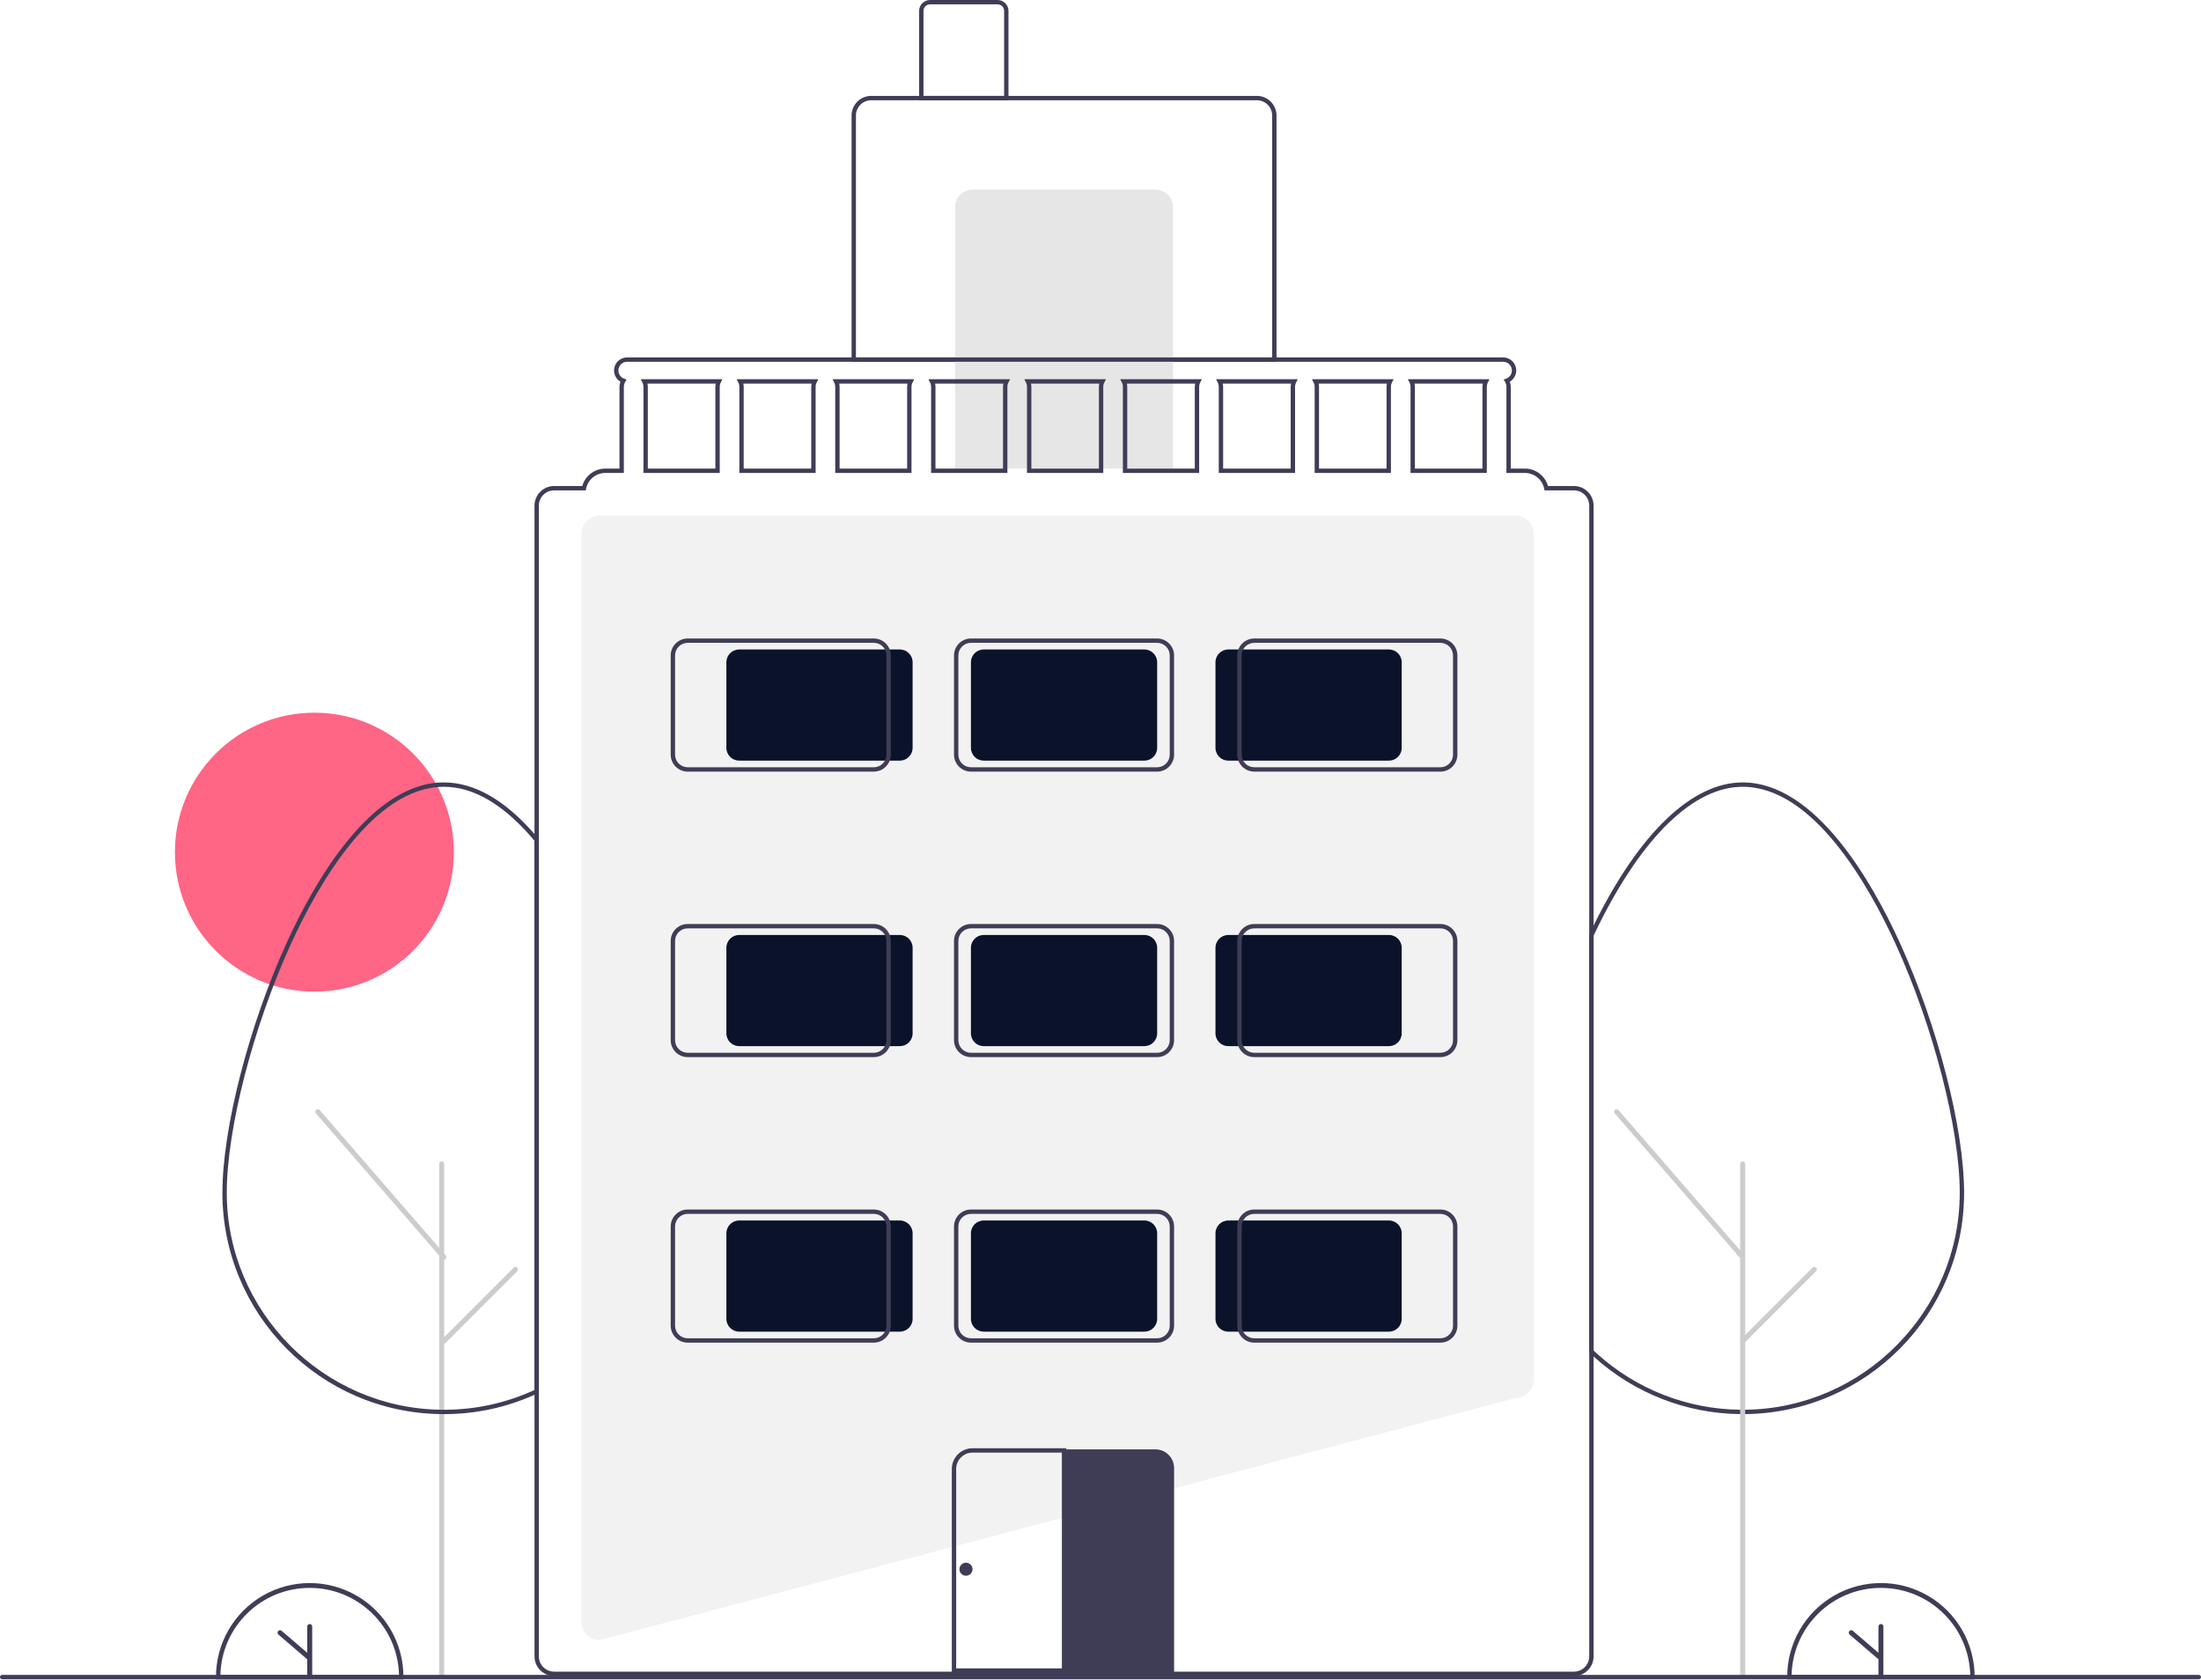
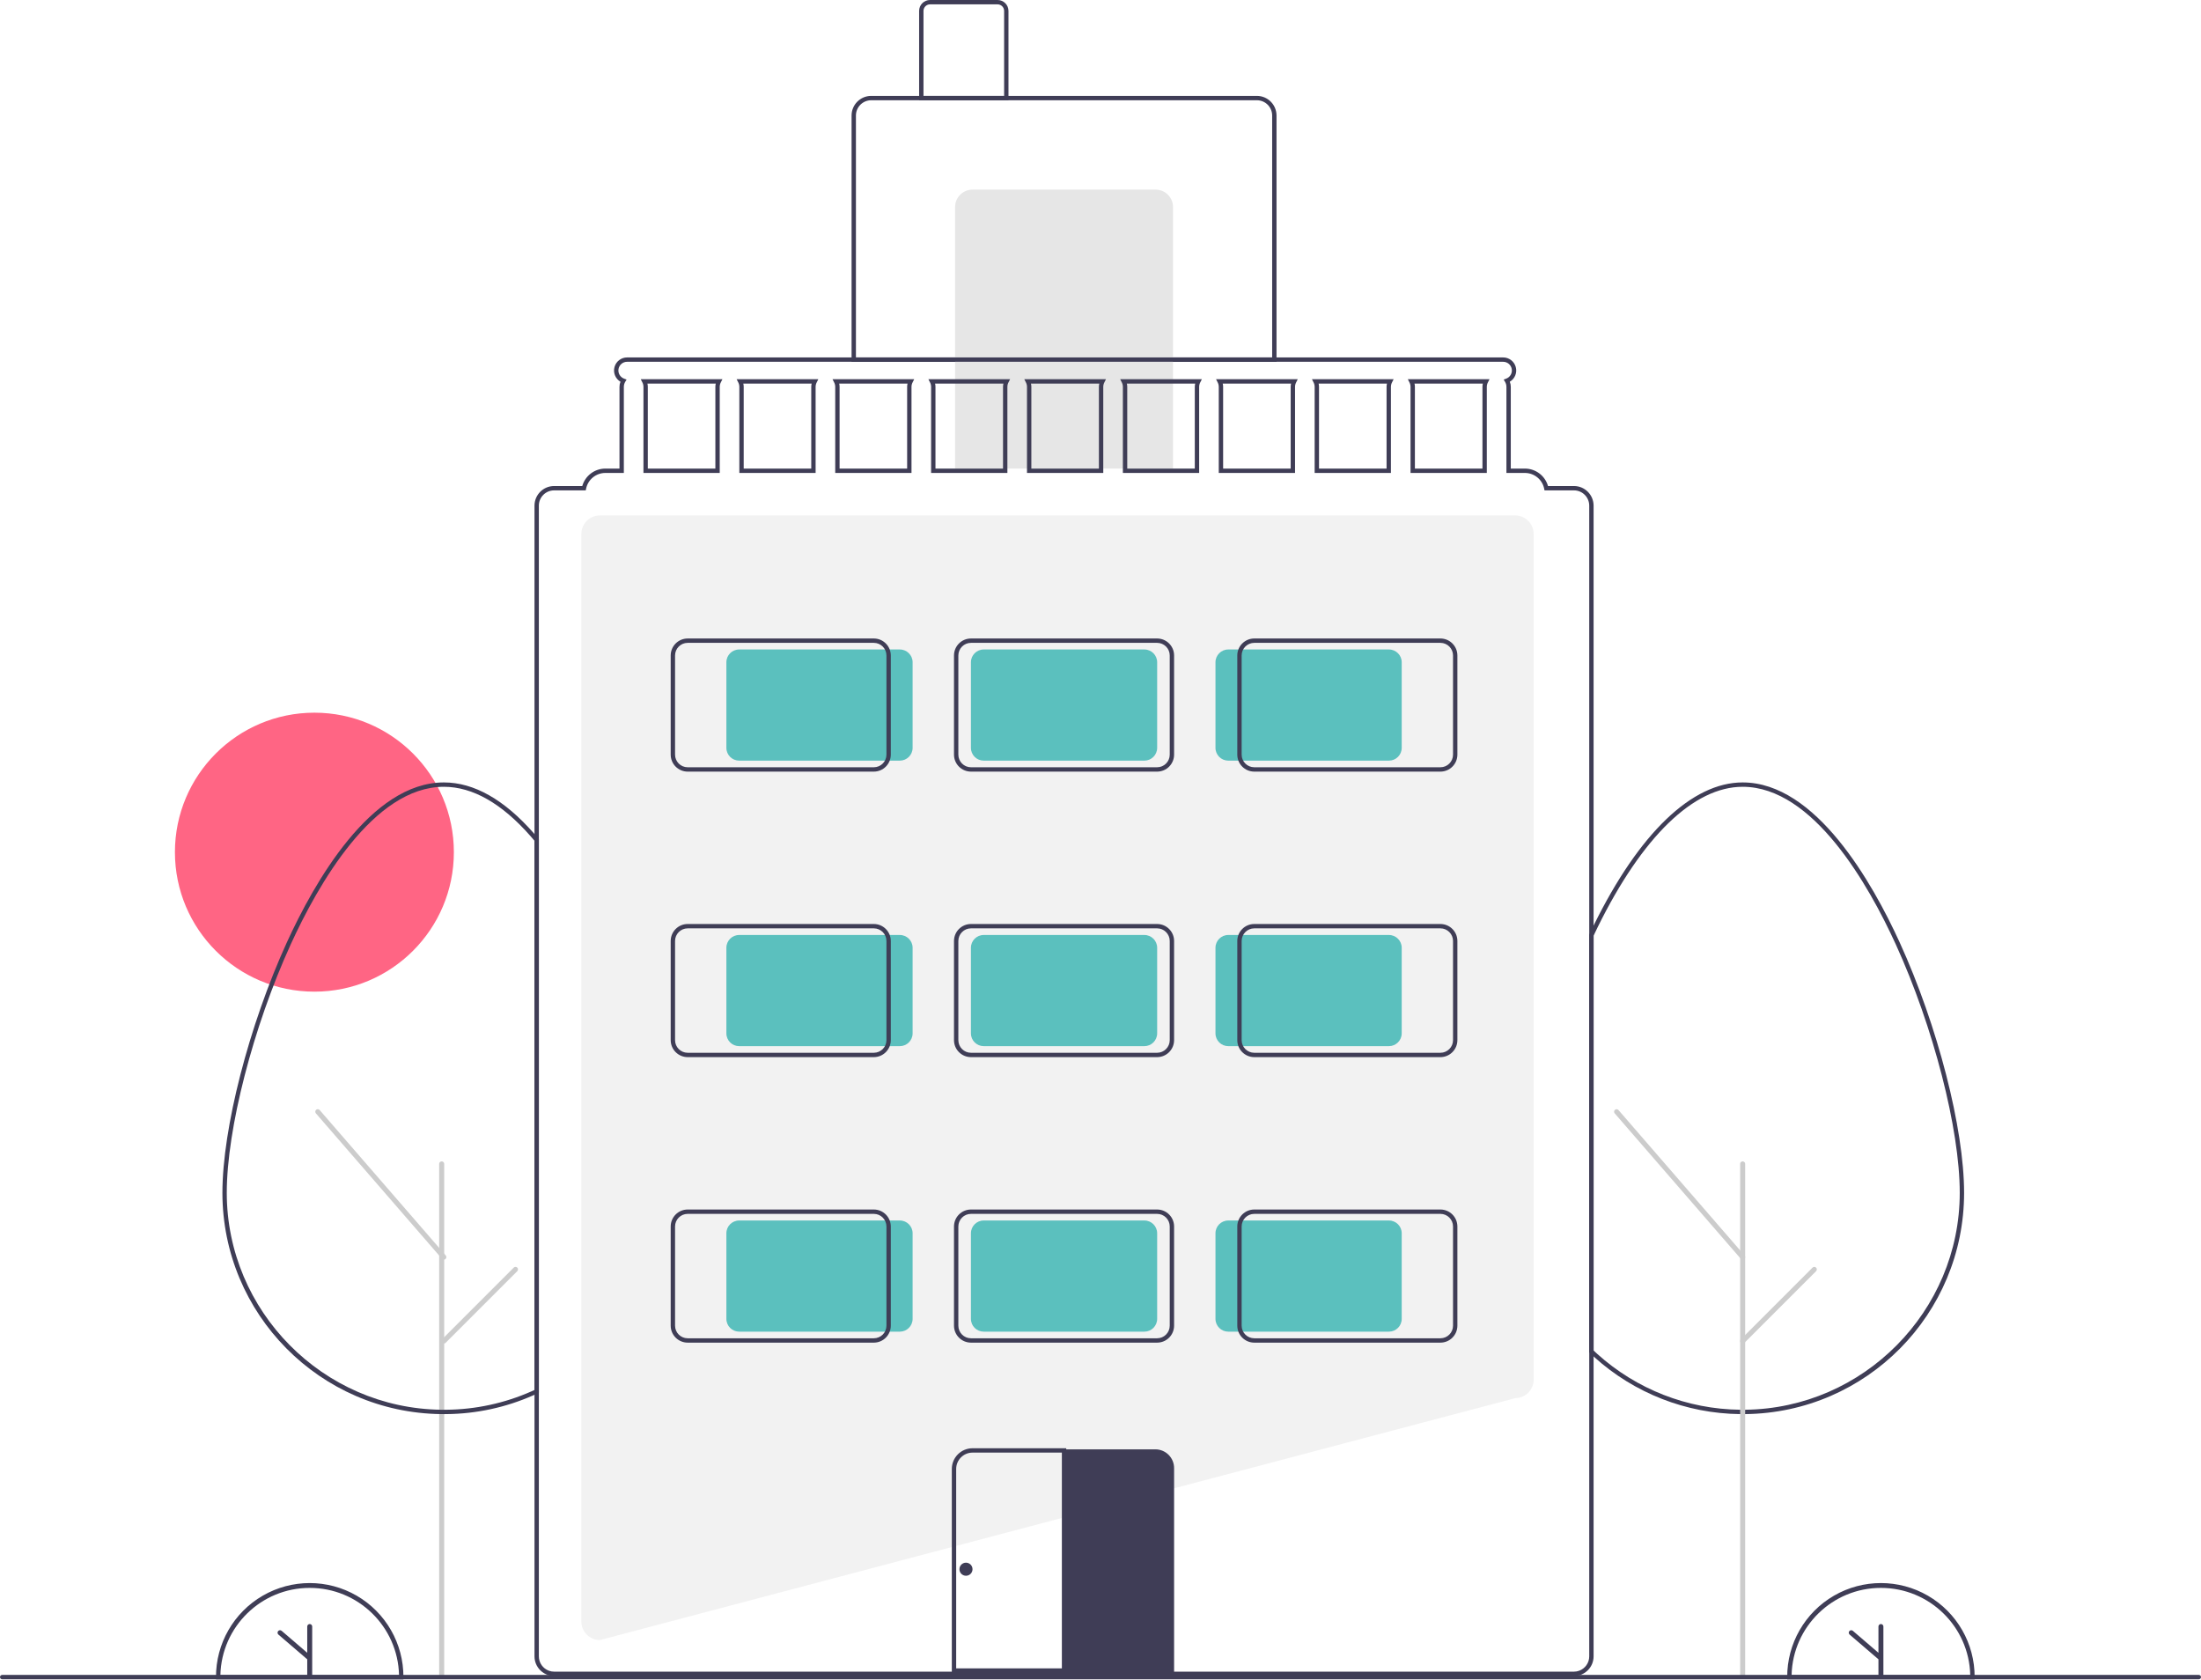
<svg xmlns="http://www.w3.org/2000/svg" data-name="Layer 1" width="1010" height="770.563" viewBox="0 0 1010 770.563">
  <circle cx="144.272" cy="391" r="64" fill="#ff6584" />
  <path d="M370.337,817.218h-.065a8.51,8.51,0,0,1-8.5-8.5v-499a8.51,8.51,0,0,1,8.5-8.5h420a8.509,8.509,0,0,1,8.5,8.5v388a8.509,8.509,0,0,1-8.434,8.5Z" transform="translate(-95 -64.71826)" fill="#f2f2f2" />
  <path d="M680.772,230.718h-195v-113a9.01,9.01,0,0,1,9-9h177a9.01,9.01,0,0,1,9,9Zm-193-2h191v-111a7.008,7.008,0,0,0-7-7h-177a7.008,7.008,0,0,0-7,7Z" transform="translate(-95 -64.71826)" fill="#3f3d56" />
  <path d="M446.272,87h84a8,8,0,0,1,8,8V215a0,0,0,0,1,0,0h-100a0,0,0,0,1,0,0V95A8,8,0,0,1,446.272,87Z" fill="#e6e6e6" />
  <path d="M557.772,110.718h-41v-41a5.006,5.006,0,0,1,5-5h31a5.006,5.006,0,0,1,5,5Zm-39-2h37v-39a3.003,3.003,0,0,0-3-3h-31a3.003,3.003,0,0,0-3,3Z" transform="translate(-95 -64.71826)" fill="#3f3d56" />
  <path d="M894.682,713.558c-.399,0-.787,0-1.185-.01a101.522,101.522,0,0,1-66.895-26.147q-1.019-.927-2.021-1.879l-.31-.295V493.574l.095-.203c.662-1.403,1.333-2.787,2.005-4.17,20.8-42.229,45.059-65.483,68.31-65.483,33.53,0,59.533,45.994,72.05,73.41,17.405,38.124,29.56,85.364,29.56,114.88a101.576,101.576,0,0,1-100.449,101.54C895.469,713.558,895.07,713.558,894.682,713.558Zm-68.41-29.189c.554.523,1.114,1.04,1.673,1.55a99.531,99.531,0,0,0,65.588,25.629c.405.01.788-.001,1.176.01.363,0,.735,0,1.098-.009,54.312-.603,98.486-45.256,98.486-99.541,0-29.26-12.081-76.159-29.38-114.05-12.317-26.98-37.819-72.24-70.23-72.24-22.448,0-46.07,22.857-66.513,64.362-.634,1.305-1.269,2.615-1.897,3.942Z" transform="translate(-95 -64.71826)" fill="#3f3d56" />
  <path d="M894.677,834.806a1.151,1.151,0,0,1-1.151-1.151V598.787a1.151,1.151,0,1,1,2.301,0V833.656A1.151,1.151,0,0,1,894.677,834.806Z" transform="translate(-95 -64.71826)" fill="#ccc" />
  <path d="M297.677,834.806a1.151,1.151,0,0,1-1.151-1.151V598.787a1.151,1.151,0,1,1,2.301,0V833.656A1.151,1.151,0,0,1,297.677,834.806Z" transform="translate(-95 -64.71826)" fill="#ccc" />
  <path d="M894.678,642.669a1.148,1.148,0,0,1-.87-.397L835.944,575.542a1.151,1.151,0,0,1,1.739-1.508l57.864,66.73a1.151,1.151,0,0,1-.869,1.904Z" transform="translate(-95 -64.71826)" fill="#ccc" />
  <path d="M894.677,681.18a1.151,1.151,0,0,1-.813-1.964l32.879-32.88a1.15,1.15,0,0,1,1.627,1.627L895.49,680.843A1.146,1.146,0,0,1,894.677,681.18Z" transform="translate(-95 -64.71826)" fill="#ccc" />
  <path d="M1001.124,835.282H915.119v-1a43.003,43.003,0,1,1,86.005,0Zm-83.993-2H999.112a41.003,41.003,0,0,0-81.981,0Z" transform="translate(-95 -64.71826)" fill="#3f3d56" />
  <path d="M958.121,809.875a1.135,1.135,0,0,0-1.135,1.135V823.069l-11.748-10.083a1.135,1.135,0,1,0-1.479,1.723L956.986,826.061v7.085a1.135,1.135,0,1,0,2.271,0V811.01A1.135,1.135,0,0,0,958.121,809.875Z" transform="translate(-95 -64.71826)" fill="#3f3d56" />
  <path d="M280.124,835.282H194.119v-1a43.003,43.003,0,1,1,86.005,0Zm-83.993-2H278.112a41.003,41.003,0,0,0-81.981,0Z" transform="translate(-95 -64.71826)" fill="#3f3d56" />
  <path d="M237.121,809.875a1.135,1.135,0,0,0-1.135,1.135V823.069l-11.748-10.083a1.135,1.135,0,1,0-1.479,1.723L235.986,826.061v7.085a1.135,1.135,0,1,0,2.271,0V811.01A1.135,1.135,0,0,0,237.121,809.875Z" transform="translate(-95 -64.71826)" fill="#3f3d56" />
  <path d="M298.682,713.558c-.399,0-.787,0-1.185-.01A101.581,101.581,0,0,1,197.062,612.008c0-29.517,12.156-76.757,29.562-114.88,12.517-27.416,38.523-73.41,72.059-73.41,13.813,0,27.722,7.873,41.342,23.401.675.766,1.352,1.554,2.019,2.362l.229.277V703.745l-.564.273c-.673.326-1.356.632-2.039.928a100.608,100.608,0,0,1-39.827,8.603C299.469,713.558,299.07,713.558,298.682,713.558Zm0-287.84c-32.417,0-57.922,45.261-70.239,72.24-17.299,37.89-29.381,84.789-29.381,114.05,0,54.275,44.174,98.928,98.471,99.54.405.01.782.013,1.175.01.363,0,.735,0,1.098-.009a98.656,98.656,0,0,0,39.061-8.435c.472-.205.94-.412,1.404-.628V450.479c-.579-.695-1.165-1.375-1.75-2.04C325.297,433.362,311.894,425.718,298.682,425.718Z" transform="translate(-95 -64.71826)" fill="#3f3d56" />
  <path d="M298.678,642.669a1.148,1.148,0,0,1-.87-.397L239.944,575.542a1.151,1.151,0,0,1,1.739-1.508l57.864,66.73a1.151,1.151,0,0,1-.869,1.904Z" transform="translate(-95 -64.71826)" fill="#ccc" />
  <path d="M298.677,681.18a1.151,1.151,0,0,1-.813-1.964l32.879-32.88a1.15,1.15,0,0,1,1.627,1.627L299.49,680.843A1.146,1.146,0,0,1,298.677,681.18Z" transform="translate(-95 -64.71826)" fill="#ccc" />
  <path d="M389.031,238.718l.74,1.46a4.423,4.423,0,0,1,.5,2.04v39.5h35v-39.5a4.423,4.423,0,0,1,.5-2.04l.74-1.46Zm34.24,3.5v37.5h-31v-37.5a6.277,6.277,0,0,0-.18-1.5h31.36A6.277,6.277,0,0,0,423.272,242.218Zm9.76-3.5.74,1.46a4.423,4.423,0,0,1,.5,2.04v39.5h35v-39.5a4.423,4.423,0,0,1,.5-2.04l.74-1.46Zm34.24,3.5v37.5h-31v-37.5a6.277,6.277,0,0,0-.18-1.5h31.36A6.277,6.277,0,0,0,467.272,242.218Zm9.76-3.5.74,1.46a4.423,4.423,0,0,1,.5,2.04v39.5h35v-39.5a4.423,4.423,0,0,1,.5-2.04l.74-1.46Zm34.24,3.5v37.5h-31v-37.5a6.277,6.277,0,0,0-.18-1.5h31.36A6.277,6.277,0,0,0,511.272,242.218Zm9.76-3.5.74,1.46a4.423,4.423,0,0,1,.5,2.04v39.5h35v-39.5a4.423,4.423,0,0,1,.5-2.04l.74-1.46Zm34.24,3.5v37.5h-31v-37.5a6.277,6.277,0,0,0-.18-1.5h31.36A6.277,6.277,0,0,0,555.272,242.218Zm9.76-3.5.74,1.46a4.423,4.423,0,0,1,.5,2.04v39.5h35v-39.5a4.423,4.423,0,0,1,.5-2.04l.74-1.46Zm34.24,3.5v37.5h-31v-37.5a6.277,6.277,0,0,0-.18-1.5h31.36A6.277,6.277,0,0,0,599.272,242.218Zm9.76-3.5.74,1.46a4.423,4.423,0,0,1,.5,2.04v39.5h35v-39.5a4.423,4.423,0,0,1,.5-2.04l.74-1.46Zm34.24,3.5v37.5h-31v-37.5a6.277,6.277,0,0,0-.18-1.5h31.36A6.277,6.277,0,0,0,643.272,242.218Zm9.76-3.5.74,1.46a4.423,4.423,0,0,1,.5,2.04v39.5h35v-39.5a4.423,4.423,0,0,1,.5-2.04l.74-1.46Zm34.24,3.5v37.5h-31v-37.5a6.277,6.277,0,0,0-.18-1.5h31.36A6.277,6.277,0,0,0,687.272,242.218Zm9.76-3.5.74,1.46a4.423,4.423,0,0,1,.5,2.04v39.5h35v-39.5a4.423,4.423,0,0,1,.5-2.04l.74-1.46Zm34.24,3.5v37.5h-31v-37.5a6.277,6.277,0,0,0-.18-1.5h31.36A6.277,6.277,0,0,0,731.272,242.218Zm9.76-3.5.74,1.46a4.423,4.423,0,0,1,.5,2.04v39.5h35v-39.5a4.423,4.423,0,0,1,.5-2.04l.74-1.46Zm34.24,3.5v37.5h-31v-37.5a6.277,6.277,0,0,0-.18-1.5h31.36A6.277,6.277,0,0,0,775.272,242.218Zm-34.24-3.5.74,1.46a4.423,4.423,0,0,1,.5,2.04v39.5h35v-39.5a4.423,4.423,0,0,1,.5-2.04l.74-1.46Zm34.24,3.5v37.5h-31v-37.5a6.277,6.277,0,0,0-.18-1.5h31.36A6.277,6.277,0,0,0,775.272,242.218Zm-78.24-3.5.74,1.46a4.423,4.423,0,0,1,.5,2.04v39.5h35v-39.5a4.423,4.423,0,0,1,.5-2.04l.74-1.46Zm34.24,3.5v37.5h-31v-37.5a6.277,6.277,0,0,0-.18-1.5h31.36A6.277,6.277,0,0,0,731.272,242.218Zm-78.24-3.5.74,1.46a4.423,4.423,0,0,1,.5,2.04v39.5h35v-39.5a4.423,4.423,0,0,1,.5-2.04l.74-1.46Zm34.24,3.5v37.5h-31v-37.5a6.277,6.277,0,0,0-.18-1.5h31.36A6.277,6.277,0,0,0,687.272,242.218Zm-78.24-3.5.74,1.46a4.423,4.423,0,0,1,.5,2.04v39.5h35v-39.5a4.423,4.423,0,0,1,.5-2.04l.74-1.46Zm34.24,3.5v37.5h-31v-37.5a6.277,6.277,0,0,0-.18-1.5h31.36A6.277,6.277,0,0,0,643.272,242.218Zm-78.24-3.5.74,1.46a4.423,4.423,0,0,1,.5,2.04v39.5h35v-39.5a4.423,4.423,0,0,1,.5-2.04l.74-1.46Zm34.24,3.5v37.5h-31v-37.5a6.277,6.277,0,0,0-.18-1.5h31.36A6.277,6.277,0,0,0,599.272,242.218Zm-78.24-3.5.74,1.46a4.423,4.423,0,0,1,.5,2.04v39.5h35v-39.5a4.423,4.423,0,0,1,.5-2.04l.74-1.46Zm34.24,3.5v37.5h-31v-37.5a6.277,6.277,0,0,0-.18-1.5h31.36A6.277,6.277,0,0,0,555.272,242.218Zm-78.24-3.5.74,1.46a4.423,4.423,0,0,1,.5,2.04v39.5h35v-39.5a4.423,4.423,0,0,1,.5-2.04l.74-1.46Zm34.24,3.5v37.5h-31v-37.5a6.277,6.277,0,0,0-.18-1.5h31.36A6.277,6.277,0,0,0,511.272,242.218Zm-78.24-3.5.74,1.46a4.423,4.423,0,0,1,.5,2.04v39.5h35v-39.5a4.423,4.423,0,0,1,.5-2.04l.74-1.46Zm34.24,3.5v37.5h-31v-37.5a6.277,6.277,0,0,0-.18-1.5h31.36A6.277,6.277,0,0,0,467.272,242.218Zm-78.24-3.5.74,1.46a4.423,4.423,0,0,1,.5,2.04v39.5h35v-39.5a4.423,4.423,0,0,1,.5-2.04l.74-1.46Zm34.24,3.5v37.5h-31v-37.5a6.277,6.277,0,0,0-.18-1.5h31.36A6.277,6.277,0,0,0,423.272,242.218Zm317.76-3.5.74,1.46a4.423,4.423,0,0,1,.5,2.04v39.5h35v-39.5a4.423,4.423,0,0,1,.5-2.04l.74-1.46Zm34.24,3.5v37.5h-31v-37.5a6.277,6.277,0,0,0-.18-1.5h31.36A6.277,6.277,0,0,0,775.272,242.218Zm-78.24-3.5.74,1.46a4.423,4.423,0,0,1,.5,2.04v39.5h35v-39.5a4.423,4.423,0,0,1,.5-2.04l.74-1.46Zm34.24,3.5v37.5h-31v-37.5a6.277,6.277,0,0,0-.18-1.5h31.36A6.277,6.277,0,0,0,731.272,242.218Zm-78.24-3.5.74,1.46a4.423,4.423,0,0,1,.5,2.04v39.5h35v-39.5a4.423,4.423,0,0,1,.5-2.04l.74-1.46Zm34.24,3.5v37.5h-31v-37.5a6.277,6.277,0,0,0-.18-1.5h31.36A6.277,6.277,0,0,0,687.272,242.218Zm-78.24-3.5.74,1.46a4.423,4.423,0,0,1,.5,2.04v39.5h35v-39.5a4.423,4.423,0,0,1,.5-2.04l.74-1.46Zm34.24,3.5v37.5h-31v-37.5a6.277,6.277,0,0,0-.18-1.5h31.36A6.277,6.277,0,0,0,643.272,242.218Zm-78.24-3.5.74,1.46a4.423,4.423,0,0,1,.5,2.04v39.5h35v-39.5a4.423,4.423,0,0,1,.5-2.04l.74-1.46Zm34.24,3.5v37.5h-31v-37.5a6.277,6.277,0,0,0-.18-1.5h31.36A6.277,6.277,0,0,0,599.272,242.218Zm-78.24-3.5.74,1.46a4.423,4.423,0,0,1,.5,2.04v39.5h35v-39.5a4.423,4.423,0,0,1,.5-2.04l.74-1.46Zm34.24,3.5v37.5h-31v-37.5a6.277,6.277,0,0,0-.18-1.5h31.36A6.277,6.277,0,0,0,555.272,242.218Zm-78.24-3.5.74,1.46a4.423,4.423,0,0,1,.5,2.04v39.5h35v-39.5a4.423,4.423,0,0,1,.5-2.04l.74-1.46Zm34.24,3.5v37.5h-31v-37.5a6.277,6.277,0,0,0-.18-1.5h31.36A6.277,6.277,0,0,0,511.272,242.218Zm-78.24-3.5.74,1.46a4.423,4.423,0,0,1,.5,2.04v39.5h35v-39.5a4.423,4.423,0,0,1,.5-2.04l.74-1.46Zm34.24,3.5v37.5h-31v-37.5a6.277,6.277,0,0,0-.18-1.5h31.36A6.277,6.277,0,0,0,467.272,242.218Zm-78.24-3.5.74,1.46a4.423,4.423,0,0,1,.5,2.04v39.5h35v-39.5a4.423,4.423,0,0,1,.5-2.04l.74-1.46Zm34.24,3.5v37.5h-31v-37.5a6.277,6.277,0,0,0-.18-1.5h31.36A6.277,6.277,0,0,0,423.272,242.218Zm317.76-3.5.74,1.46a4.423,4.423,0,0,1,.5,2.04v39.5h35v-39.5a4.423,4.423,0,0,1,.5-2.04l.74-1.46Zm34.24,3.5v37.5h-31v-37.5a6.277,6.277,0,0,0-.18-1.5h31.36A6.277,6.277,0,0,0,775.272,242.218Zm-78.24-3.5.74,1.46a4.423,4.423,0,0,1,.5,2.04v39.5h35v-39.5a4.423,4.423,0,0,1,.5-2.04l.74-1.46Zm34.24,3.5v37.5h-31v-37.5a6.277,6.277,0,0,0-.18-1.5h31.36A6.277,6.277,0,0,0,731.272,242.218Zm-78.24-3.5.74,1.46a4.423,4.423,0,0,1,.5,2.04v39.5h35v-39.5a4.423,4.423,0,0,1,.5-2.04l.74-1.46Zm34.24,3.5v37.5h-31v-37.5a6.277,6.277,0,0,0-.18-1.5h31.36A6.277,6.277,0,0,0,687.272,242.218Zm-78.24-3.5.74,1.46a4.423,4.423,0,0,1,.5,2.04v39.5h35v-39.5a4.423,4.423,0,0,1,.5-2.04l.74-1.46Zm34.24,3.5v37.5h-31v-37.5a6.277,6.277,0,0,0-.18-1.5h31.36A6.277,6.277,0,0,0,643.272,242.218Zm-78.24-3.5.74,1.46a4.423,4.423,0,0,1,.5,2.04v39.5h35v-39.5a4.423,4.423,0,0,1,.5-2.04l.74-1.46Zm34.24,3.5v37.5h-31v-37.5a6.277,6.277,0,0,0-.18-1.5h31.36A6.277,6.277,0,0,0,599.272,242.218Zm-78.24-3.5.74,1.46a4.423,4.423,0,0,1,.5,2.04v39.5h35v-39.5a4.423,4.423,0,0,1,.5-2.04l.74-1.46Zm34.24,3.5v37.5h-31v-37.5a6.277,6.277,0,0,0-.18-1.5h31.36A6.277,6.277,0,0,0,555.272,242.218Zm-78.24-3.5.74,1.46a4.423,4.423,0,0,1,.5,2.04v39.5h35v-39.5a4.423,4.423,0,0,1,.5-2.04l.74-1.46Zm34.24,3.5v37.5h-31v-37.5a6.277,6.277,0,0,0-.18-1.5h31.36A6.277,6.277,0,0,0,511.272,242.218Zm-78.24-3.5.74,1.46a4.423,4.423,0,0,1,.5,2.04v39.5h35v-39.5a4.423,4.423,0,0,1,.5-2.04l.74-1.46Zm34.24,3.5v37.5h-31v-37.5a6.277,6.277,0,0,0-.18-1.5h31.36A6.277,6.277,0,0,0,467.272,242.218Zm-78.24-3.5.74,1.46a4.423,4.423,0,0,1,.5,2.04v39.5h35v-39.5a4.423,4.423,0,0,1,.5-2.04l.74-1.46Zm34.24,3.5v37.5h-31v-37.5a6.277,6.277,0,0,0-.18-1.5h31.36A6.277,6.277,0,0,0,423.272,242.218Zm317.76-3.5.74,1.46a4.423,4.423,0,0,1,.5,2.04v39.5h35v-39.5a4.423,4.423,0,0,1,.5-2.04l.74-1.46Zm34.24,3.5v37.5h-31v-37.5a6.277,6.277,0,0,0-.18-1.5h31.36A6.277,6.277,0,0,0,775.272,242.218Zm-78.24-3.5.74,1.46a4.423,4.423,0,0,1,.5,2.04v39.5h35v-39.5a4.423,4.423,0,0,1,.5-2.04l.74-1.46Zm34.24,3.5v37.5h-31v-37.5a6.277,6.277,0,0,0-.18-1.5h31.36A6.277,6.277,0,0,0,731.272,242.218Zm-78.24-3.5.74,1.46a4.423,4.423,0,0,1,.5,2.04v39.5h35v-39.5a4.423,4.423,0,0,1,.5-2.04l.74-1.46Zm34.24,3.5v37.5h-31v-37.5a6.277,6.277,0,0,0-.18-1.5h31.36A6.277,6.277,0,0,0,687.272,242.218Zm-78.24-3.5.74,1.46a4.423,4.423,0,0,1,.5,2.04v39.5h35v-39.5a4.423,4.423,0,0,1,.5-2.04l.74-1.46Zm34.24,3.5v37.5h-31v-37.5a6.277,6.277,0,0,0-.18-1.5h31.36A6.277,6.277,0,0,0,643.272,242.218Zm-78.24-3.5.74,1.46a4.423,4.423,0,0,1,.5,2.04v39.5h35v-39.5a4.423,4.423,0,0,1,.5-2.04l.74-1.46Zm34.24,3.5v37.5h-31v-37.5a6.277,6.277,0,0,0-.18-1.5h31.36A6.277,6.277,0,0,0,599.272,242.218Zm-78.24-3.5.74,1.46a4.423,4.423,0,0,1,.5,2.04v39.5h35v-39.5a4.423,4.423,0,0,1,.5-2.04l.74-1.46Zm34.24,3.5v37.5h-31v-37.5a6.277,6.277,0,0,0-.18-1.5h31.36A6.277,6.277,0,0,0,555.272,242.218Zm-78.24-3.5.74,1.46a4.423,4.423,0,0,1,.5,2.04v39.5h35v-39.5a4.423,4.423,0,0,1,.5-2.04l.74-1.46Zm34.24,3.5v37.5h-31v-37.5a6.277,6.277,0,0,0-.18-1.5h31.36A6.277,6.277,0,0,0,511.272,242.218Zm-78.24-3.5.74,1.46a4.423,4.423,0,0,1,.5,2.04v39.5h35v-39.5a4.423,4.423,0,0,1,.5-2.04l.74-1.46Zm34.24,3.5v37.5h-31v-37.5a6.277,6.277,0,0,0-.18-1.5h31.36A6.277,6.277,0,0,0,467.272,242.218Zm-78.24-3.5.74,1.46a4.423,4.423,0,0,1,.5,2.04v39.5h35v-39.5a4.423,4.423,0,0,1,.5-2.04l.74-1.46Zm34.24,3.5v37.5h-31v-37.5a6.277,6.277,0,0,0-.18-1.5h31.36A6.277,6.277,0,0,0,423.272,242.218Zm317.76-3.5.74,1.46a4.423,4.423,0,0,1,.5,2.04v39.5h35v-39.5a4.423,4.423,0,0,1,.5-2.04l.74-1.46Zm34.24,3.5v37.5h-31v-37.5a6.277,6.277,0,0,0-.18-1.5h31.36A6.277,6.277,0,0,0,775.272,242.218Zm-77.5-2.04a4.423,4.423,0,0,1,.5,2.04v39.5h35v-39.5a4.423,4.423,0,0,1,.5-2.04l.74-1.46H697.031Zm33.68.54a6.277,6.277,0,0,0-.18,1.5v37.5h-31v-37.5a6.277,6.277,0,0,0-.18-1.5Zm-77.68-.54a4.423,4.423,0,0,1,.5,2.04v39.5h35v-39.5a4.423,4.423,0,0,1,.5-2.04l.74-1.46H653.031Zm33.68.54a6.277,6.277,0,0,0-.18,1.5v37.5h-31v-37.5a6.277,6.277,0,0,0-.18-1.5Zm-77.68-.54a4.423,4.423,0,0,1,.5,2.04v39.5h35v-39.5a4.423,4.423,0,0,1,.5-2.04l.74-1.46H609.031Zm33.68.54a6.277,6.277,0,0,0-.18,1.5v37.5h-31v-37.5a6.277,6.277,0,0,0-.18-1.5Zm-77.68-.54a4.423,4.423,0,0,1,.5,2.04v39.5h35v-39.5a4.423,4.423,0,0,1,.5-2.04l.74-1.46H565.031Zm33.68.54a6.277,6.277,0,0,0-.18,1.5v37.5h-31v-37.5a6.277,6.277,0,0,0-.18-1.5Zm-77.68-.54a4.423,4.423,0,0,1,.5,2.04v39.5h35v-39.5a4.423,4.423,0,0,1,.5-2.04l.74-1.46H521.031Zm33.68.54a6.277,6.277,0,0,0-.18,1.5v37.5h-31v-37.5a6.277,6.277,0,0,0-.18-1.5Zm-77.68-.54a4.423,4.423,0,0,1,.5,2.04v39.5h35v-39.5a4.423,4.423,0,0,1,.5-2.04l.74-1.46H477.031Zm33.68.54a6.277,6.277,0,0,0-.18,1.5v37.5h-31v-37.5a6.277,6.277,0,0,0-.18-1.5Zm-77.68-.54a4.423,4.423,0,0,1,.5,2.04v39.5h35v-39.5a4.423,4.423,0,0,1,.5-2.04l.74-1.46H433.031Zm33.68.54a6.277,6.277,0,0,0-.18,1.5v37.5h-31v-37.5a6.277,6.277,0,0,0-.18-1.5Zm-77.68-.54a4.423,4.423,0,0,1,.5,2.04v39.5h35v-39.5a4.423,4.423,0,0,1,.5-2.04l.74-1.46H389.031Zm33.68.54a6.277,6.277,0,0,0-.18,1.5v37.5h-31v-37.5a6.277,6.277,0,0,0-.18-1.5Zm318.32-.54a4.423,4.423,0,0,1,.5,2.04v39.5h35v-39.5a4.423,4.423,0,0,1,.5-2.04l.74-1.46H741.031Zm33.68.54a6.277,6.277,0,0,0-.18,1.5v37.5h-31v-37.5a6.277,6.277,0,0,0-.18-1.5Zm-77.68-.54a4.423,4.423,0,0,1,.5,2.04v39.5h35v-39.5a4.423,4.423,0,0,1,.5-2.04l.74-1.46H697.031Zm33.68.54a6.277,6.277,0,0,0-.18,1.5v37.5h-31v-37.5a6.277,6.277,0,0,0-.18-1.5Zm-77.68-.54a4.423,4.423,0,0,1,.5,2.04v39.5h35v-39.5a4.423,4.423,0,0,1,.5-2.04l.74-1.46H653.031Zm33.68.54a6.277,6.277,0,0,0-.18,1.5v37.5h-31v-37.5a6.277,6.277,0,0,0-.18-1.5Zm-77.68-.54a4.423,4.423,0,0,1,.5,2.04v39.5h35v-39.5a4.423,4.423,0,0,1,.5-2.04l.74-1.46H609.031Zm33.68.54a6.277,6.277,0,0,0-.18,1.5v37.5h-31v-37.5a6.277,6.277,0,0,0-.18-1.5Zm-77.68-.54a4.423,4.423,0,0,1,.5,2.04v39.5h35v-39.5a4.423,4.423,0,0,1,.5-2.04l.74-1.46H565.031Zm33.68.54a6.277,6.277,0,0,0-.18,1.5v37.5h-31v-37.5a6.277,6.277,0,0,0-.18-1.5Zm-77.68-.54a4.423,4.423,0,0,1,.5,2.04v39.5h35v-39.5a4.423,4.423,0,0,1,.5-2.04l.74-1.46H521.031Zm33.68.54a6.277,6.277,0,0,0-.18,1.5v37.5h-31v-37.5a6.277,6.277,0,0,0-.18-1.5Zm-77.68-.54a4.423,4.423,0,0,1,.5,2.04v39.5h35v-39.5a4.423,4.423,0,0,1,.5-2.04l.74-1.46H477.031Zm33.68.54a6.277,6.277,0,0,0-.18,1.5v37.5h-31v-37.5a6.277,6.277,0,0,0-.18-1.5Zm-77.68-.54a4.423,4.423,0,0,1,.5,2.04v39.5h35v-39.5a4.423,4.423,0,0,1,.5-2.04l.74-1.46H433.031Zm33.68.54a6.277,6.277,0,0,0-.18,1.5v37.5h-31v-37.5a6.277,6.277,0,0,0-.18-1.5Zm-77.68-.54a4.423,4.423,0,0,1,.5,2.04v39.5h35v-39.5a4.423,4.423,0,0,1,.5-2.04l.74-1.46H389.031Zm33.68.54a6.277,6.277,0,0,0-.18,1.5v37.5h-31v-37.5a6.277,6.277,0,0,0-.18-1.5Zm393.82,47H805.352a11.031,11.031,0,0,0-10.58-8h-6.5v-37.5a6.252,6.252,0,0,0-.45-2.35,5.989,5.989,0,0,0-3.05-11.15h-402a5.989,5.989,0,0,0-3.05,11.15,6.252,6.252,0,0,0-.45,2.35v37.5h-6.5a11.031,11.031,0,0,0-10.58,8H349.272a9.014,9.014,0,0,0-9,9v528a9.02,9.02,0,0,0,9,9h468a9.013,9.013,0,0,0,9-9v-528A9.014,9.014,0,0,0,817.272,287.718Zm7,537a7.005,7.005,0,0,1-4.57,6.56,6.723,6.723,0,0,1-2.43.44h-468a6.723,6.723,0,0,1-2.43-.44,7.005,7.005,0,0,1-4.57-6.56v-528a7.008,7.008,0,0,1,7-7h14.52l.16-.8a9.032,9.032,0,0,1,8.82-7.2h8.5v-39.5a4.494,4.494,0,0,1,.64-2.31l.62-1.03-1.13-.42a3.989,3.989,0,0,1,1.37-7.74h402a3.989,3.989,0,0,1,1.37,7.74l-1.13.42.62,1.03a4.489,4.489,0,0,1,.64,2.31v39.5h8.5a9.031,9.031,0,0,1,8.82,7.2l.16.8h13.52a7.008,7.008,0,0,1,7,7Zm-435.24-586,.74,1.46a4.423,4.423,0,0,1,.5,2.04v39.5h35v-39.5a4.423,4.423,0,0,1,.5-2.04l.74-1.46Zm34.24,3.5v37.5h-31v-37.5a6.277,6.277,0,0,0-.18-1.5h31.36A6.277,6.277,0,0,0,423.272,242.218Zm9.76-3.5.74,1.46a4.423,4.423,0,0,1,.5,2.04v39.5h35v-39.5a4.423,4.423,0,0,1,.5-2.04l.74-1.46Zm34.24,3.5v37.5h-31v-37.5a6.277,6.277,0,0,0-.18-1.5h31.36A6.277,6.277,0,0,0,467.272,242.218Zm9.76-3.5.74,1.46a4.423,4.423,0,0,1,.5,2.04v39.5h35v-39.5a4.423,4.423,0,0,1,.5-2.04l.74-1.46Zm34.24,3.5v37.5h-31v-37.5a6.277,6.277,0,0,0-.18-1.5h31.36A6.277,6.277,0,0,0,511.272,242.218Zm9.76-3.5.74,1.46a4.423,4.423,0,0,1,.5,2.04v39.5h35v-39.5a4.423,4.423,0,0,1,.5-2.04l.74-1.46Zm34.24,3.5v37.5h-31v-37.5a6.277,6.277,0,0,0-.18-1.5h31.36A6.277,6.277,0,0,0,555.272,242.218Zm9.76-3.5.74,1.46a4.423,4.423,0,0,1,.5,2.04v39.5h35v-39.5a4.423,4.423,0,0,1,.5-2.04l.74-1.46Zm34.24,3.5v37.5h-31v-37.5a6.277,6.277,0,0,0-.18-1.5h31.36A6.277,6.277,0,0,0,599.272,242.218Zm9.76-3.5.74,1.46a4.423,4.423,0,0,1,.5,2.04v39.5h35v-39.5a4.423,4.423,0,0,1,.5-2.04l.74-1.46Zm34.24,3.5v37.5h-31v-37.5a6.277,6.277,0,0,0-.18-1.5h31.36A6.277,6.277,0,0,0,643.272,242.218Zm9.76-3.5.74,1.46a4.423,4.423,0,0,1,.5,2.04v39.5h35v-39.5a4.423,4.423,0,0,1,.5-2.04l.74-1.46Zm34.24,3.5v37.5h-31v-37.5a6.277,6.277,0,0,0-.18-1.5h31.36A6.277,6.277,0,0,0,687.272,242.218Zm9.76-3.5.74,1.46a4.423,4.423,0,0,1,.5,2.04v39.5h35v-39.5a4.423,4.423,0,0,1,.5-2.04l.74-1.46Zm34.24,3.5v37.5h-31v-37.5a6.277,6.277,0,0,0-.18-1.5h31.36A6.277,6.277,0,0,0,731.272,242.218Zm9.76-3.5.74,1.46a4.423,4.423,0,0,1,.5,2.04v39.5h35v-39.5a4.423,4.423,0,0,1,.5-2.04l.74-1.46Zm34.24,3.5v37.5h-31v-37.5a6.277,6.277,0,0,0-.18-1.5h31.36A6.277,6.277,0,0,0,775.272,242.218Zm-386.24-3.5.74,1.46a4.423,4.423,0,0,1,.5,2.04v39.5h35v-39.5a4.423,4.423,0,0,1,.5-2.04l.74-1.46Zm34.24,3.5v37.5h-31v-37.5a6.277,6.277,0,0,0-.18-1.5h31.36A6.277,6.277,0,0,0,423.272,242.218Zm9.76-3.5.74,1.46a4.423,4.423,0,0,1,.5,2.04v39.5h35v-39.5a4.423,4.423,0,0,1,.5-2.04l.74-1.46Zm34.24,3.5v37.5h-31v-37.5a6.277,6.277,0,0,0-.18-1.5h31.36A6.277,6.277,0,0,0,467.272,242.218Zm9.76-3.5.74,1.46a4.423,4.423,0,0,1,.5,2.04v39.5h35v-39.5a4.423,4.423,0,0,1,.5-2.04l.74-1.46Zm34.24,3.5v37.5h-31v-37.5a6.277,6.277,0,0,0-.18-1.5h31.36A6.277,6.277,0,0,0,511.272,242.218Zm9.76-3.5.74,1.46a4.423,4.423,0,0,1,.5,2.04v39.5h35v-39.5a4.423,4.423,0,0,1,.5-2.04l.74-1.46Zm34.24,3.5v37.5h-31v-37.5a6.277,6.277,0,0,0-.18-1.5h31.36A6.277,6.277,0,0,0,555.272,242.218Zm9.76-3.5.74,1.46a4.423,4.423,0,0,1,.5,2.04v39.5h35v-39.5a4.423,4.423,0,0,1,.5-2.04l.74-1.46Zm34.24,3.5v37.5h-31v-37.5a6.277,6.277,0,0,0-.18-1.5h31.36A6.277,6.277,0,0,0,599.272,242.218Zm9.76-3.5.74,1.46a4.423,4.423,0,0,1,.5,2.04v39.5h35v-39.5a4.423,4.423,0,0,1,.5-2.04l.74-1.46Zm34.24,3.5v37.5h-31v-37.5a6.277,6.277,0,0,0-.18-1.5h31.36A6.277,6.277,0,0,0,643.272,242.218Zm9.76-3.5.74,1.46a4.423,4.423,0,0,1,.5,2.04v39.5h35v-39.5a4.423,4.423,0,0,1,.5-2.04l.74-1.46Zm34.24,3.5v37.5h-31v-37.5a6.277,6.277,0,0,0-.18-1.5h31.36A6.277,6.277,0,0,0,687.272,242.218Zm9.76-3.5.74,1.46a4.423,4.423,0,0,1,.5,2.04v39.5h35v-39.5a4.423,4.423,0,0,1,.5-2.04l.74-1.46Zm34.24,3.5v37.5h-31v-37.5a6.277,6.277,0,0,0-.18-1.5h31.36A6.277,6.277,0,0,0,731.272,242.218Zm9.76-3.5.74,1.46a4.423,4.423,0,0,1,.5,2.04v39.5h35v-39.5a4.423,4.423,0,0,1,.5-2.04l.74-1.46Zm34.24,3.5v37.5h-31v-37.5a6.277,6.277,0,0,0-.18-1.5h31.36A6.277,6.277,0,0,0,775.272,242.218Zm-386.24-3.5.74,1.46a4.423,4.423,0,0,1,.5,2.04v39.5h35v-39.5a4.423,4.423,0,0,1,.5-2.04l.74-1.46Zm34.24,3.5v37.5h-31v-37.5a6.277,6.277,0,0,0-.18-1.5h31.36A6.277,6.277,0,0,0,423.272,242.218Zm9.76-3.5.74,1.46a4.423,4.423,0,0,1,.5,2.04v39.5h35v-39.5a4.423,4.423,0,0,1,.5-2.04l.74-1.46Zm34.24,3.5v37.5h-31v-37.5a6.277,6.277,0,0,0-.18-1.5h31.36A6.277,6.277,0,0,0,467.272,242.218Zm9.76-3.5.74,1.46a4.423,4.423,0,0,1,.5,2.04v39.5h35v-39.5a4.423,4.423,0,0,1,.5-2.04l.74-1.46Zm34.24,3.5v37.5h-31v-37.5a6.277,6.277,0,0,0-.18-1.5h31.36A6.277,6.277,0,0,0,511.272,242.218Zm9.76-3.5.74,1.46a4.423,4.423,0,0,1,.5,2.04v39.5h35v-39.5a4.423,4.423,0,0,1,.5-2.04l.74-1.46Zm34.24,3.5v37.5h-31v-37.5a6.277,6.277,0,0,0-.18-1.5h31.36A6.277,6.277,0,0,0,555.272,242.218Zm9.76-3.5.74,1.46a4.423,4.423,0,0,1,.5,2.04v39.5h35v-39.5a4.423,4.423,0,0,1,.5-2.04l.74-1.46Zm34.24,3.5v37.5h-31v-37.5a6.277,6.277,0,0,0-.18-1.5h31.36A6.277,6.277,0,0,0,599.272,242.218Zm9.76-3.5.74,1.46a4.423,4.423,0,0,1,.5,2.04v39.5h35v-39.5a4.423,4.423,0,0,1,.5-2.04l.74-1.46Zm34.24,3.5v37.5h-31v-37.5a6.277,6.277,0,0,0-.18-1.5h31.36A6.277,6.277,0,0,0,643.272,242.218Zm9.76-3.5.74,1.46a4.423,4.423,0,0,1,.5,2.04v39.5h35v-39.5a4.423,4.423,0,0,1,.5-2.04l.74-1.46Zm34.24,3.5v37.5h-31v-37.5a6.277,6.277,0,0,0-.18-1.5h31.36A6.277,6.277,0,0,0,687.272,242.218Zm9.76-3.5.74,1.46a4.423,4.423,0,0,1,.5,2.04v39.5h35v-39.5a4.423,4.423,0,0,1,.5-2.04l.74-1.46Zm34.24,3.5v37.5h-31v-37.5a6.277,6.277,0,0,0-.18-1.5h31.36A6.277,6.277,0,0,0,731.272,242.218Zm9.76-3.5.74,1.46a4.423,4.423,0,0,1,.5,2.04v39.5h35v-39.5a4.423,4.423,0,0,1,.5-2.04l.74-1.46Zm34.24,3.5v37.5h-31v-37.5a6.277,6.277,0,0,0-.18-1.5h31.36A6.277,6.277,0,0,0,775.272,242.218Zm-386.24-3.5.74,1.46a4.423,4.423,0,0,1,.5,2.04v39.5h35v-39.5a4.423,4.423,0,0,1,.5-2.04l.74-1.46Zm34.24,3.5v37.5h-31v-37.5a6.277,6.277,0,0,0-.18-1.5h31.36A6.277,6.277,0,0,0,423.272,242.218Zm9.76-3.5.74,1.46a4.423,4.423,0,0,1,.5,2.04v39.5h35v-39.5a4.423,4.423,0,0,1,.5-2.04l.74-1.46Zm34.24,3.5v37.5h-31v-37.5a6.277,6.277,0,0,0-.18-1.5h31.36A6.277,6.277,0,0,0,467.272,242.218Zm9.76-3.5.74,1.46a4.423,4.423,0,0,1,.5,2.04v39.5h35v-39.5a4.423,4.423,0,0,1,.5-2.04l.74-1.46Zm34.24,3.5v37.5h-31v-37.5a6.277,6.277,0,0,0-.18-1.5h31.36A6.277,6.277,0,0,0,511.272,242.218Zm9.76-3.5.74,1.46a4.423,4.423,0,0,1,.5,2.04v39.5h35v-39.5a4.423,4.423,0,0,1,.5-2.04l.74-1.46Zm34.24,3.5v37.5h-31v-37.5a6.277,6.277,0,0,0-.18-1.5h31.36A6.277,6.277,0,0,0,555.272,242.218Zm9.76-3.5.74,1.46a4.423,4.423,0,0,1,.5,2.04v39.5h35v-39.5a4.423,4.423,0,0,1,.5-2.04l.74-1.46Zm34.24,3.5v37.5h-31v-37.5a6.277,6.277,0,0,0-.18-1.5h31.36A6.277,6.277,0,0,0,599.272,242.218Zm9.76-3.5.74,1.46a4.423,4.423,0,0,1,.5,2.04v39.5h35v-39.5a4.423,4.423,0,0,1,.5-2.04l.74-1.46Zm34.24,3.5v37.5h-31v-37.5a6.277,6.277,0,0,0-.18-1.5h31.36A6.277,6.277,0,0,0,643.272,242.218Zm9.76-3.5.74,1.46a4.423,4.423,0,0,1,.5,2.04v39.5h35v-39.5a4.423,4.423,0,0,1,.5-2.04l.74-1.46Zm34.24,3.5v37.5h-31v-37.5a6.277,6.277,0,0,0-.18-1.5h31.36A6.277,6.277,0,0,0,687.272,242.218Zm9.76-3.5.74,1.46a4.423,4.423,0,0,1,.5,2.04v39.5h35v-39.5a4.423,4.423,0,0,1,.5-2.04l.74-1.46Zm34.24,3.5v37.5h-31v-37.5a6.277,6.277,0,0,0-.18-1.5h31.36A6.277,6.277,0,0,0,731.272,242.218Zm9.76-3.5.74,1.46a4.423,4.423,0,0,1,.5,2.04v39.5h35v-39.5a4.423,4.423,0,0,1,.5-2.04l.74-1.46Zm34.24,3.5v37.5h-31v-37.5a6.277,6.277,0,0,0-.18-1.5h31.36A6.277,6.277,0,0,0,775.272,242.218Z" transform="translate(-95 -64.71826)" fill="#3f3d56" />
-   <path d="M507.924,413.718H434.181a5.865,5.865,0,0,1-5.858-5.858V368.576a5.865,5.865,0,0,1,5.858-5.858h73.743a5.865,5.865,0,0,1,5.858,5.858v39.284A5.865,5.865,0,0,1,507.924,413.718Z" transform="translate(-95 -64.71826)" fill="#0b132b" />
-   <path d="M620.143,413.718H546.4a5.865,5.865,0,0,1-5.858-5.858V368.576A5.865,5.865,0,0,1,546.4,362.718h73.743a5.865,5.865,0,0,1,5.858,5.858v39.284A5.865,5.865,0,0,1,620.143,413.718Z" transform="translate(-95 -64.71826)" fill="#0b132b" />
-   <path d="M732.363,413.718H658.62a5.865,5.865,0,0,1-5.858-5.858V368.576a5.865,5.865,0,0,1,5.858-5.858h73.743a5.865,5.865,0,0,1,5.858,5.858v39.284A5.865,5.865,0,0,1,732.363,413.718Z" transform="translate(-95 -64.71826)" fill="#0b132b" />
-   <path d="M507.924,544.718H434.181a5.865,5.865,0,0,1-5.858-5.858V499.576a5.865,5.865,0,0,1,5.858-5.858h73.743a5.865,5.865,0,0,1,5.858,5.858v39.284A5.865,5.865,0,0,1,507.924,544.718Z" transform="translate(-95 -64.71826)" fill="#0b132b" />
-   <path d="M620.143,544.718H546.4a5.865,5.865,0,0,1-5.858-5.858V499.576A5.865,5.865,0,0,1,546.4,493.718h73.743a5.865,5.865,0,0,1,5.858,5.858v39.284A5.865,5.865,0,0,1,620.143,544.718Z" transform="translate(-95 -64.71826)" fill="#0b132b" />
-   <path d="M732.363,544.718H658.62a5.865,5.865,0,0,1-5.858-5.858V499.576a5.865,5.865,0,0,1,5.858-5.858h73.743a5.865,5.865,0,0,1,5.858,5.858v39.284A5.865,5.865,0,0,1,732.363,544.718Z" transform="translate(-95 -64.71826)" fill="#0b132b" />
-   <path d="M507.924,675.718H434.181a5.865,5.865,0,0,1-5.858-5.858V630.576a5.865,5.865,0,0,1,5.858-5.858h73.743a5.865,5.865,0,0,1,5.858,5.858v39.284A5.865,5.865,0,0,1,507.924,675.718Z" transform="translate(-95 -64.71826)" fill="#0b132b" />
-   <path d="M620.143,675.718H546.4a5.865,5.865,0,0,1-5.858-5.858V630.576A5.865,5.865,0,0,1,546.4,624.718h73.743a5.865,5.865,0,0,1,5.858,5.858v39.284A5.865,5.865,0,0,1,620.143,675.718Z" transform="translate(-95 -64.71826)" fill="#0b132b" />
-   <path d="M732.363,675.718H658.62a5.865,5.865,0,0,1-5.858-5.858V630.576a5.865,5.865,0,0,1,5.858-5.858h73.743a5.865,5.865,0,0,1,5.858,5.858v39.284A5.865,5.865,0,0,1,732.363,675.718Z" transform="translate(-95 -64.71826)" fill="#0b132b" />
+   <path d="M507.924,413.718H434.181a5.865,5.865,0,0,1-5.858-5.858V368.576a5.865,5.865,0,0,1,5.858-5.858h73.743a5.865,5.865,0,0,1,5.858,5.858v39.284A5.865,5.865,0,0,1,507.924,413.718Z" transform="translate(-95 -64.71826)" fill="#5bc0be" />
+   <path d="M620.143,413.718H546.4a5.865,5.865,0,0,1-5.858-5.858V368.576A5.865,5.865,0,0,1,546.4,362.718h73.743a5.865,5.865,0,0,1,5.858,5.858v39.284A5.865,5.865,0,0,1,620.143,413.718Z" transform="translate(-95 -64.71826)" fill="#5bc0be" />
+   <path d="M732.363,413.718H658.62a5.865,5.865,0,0,1-5.858-5.858V368.576a5.865,5.865,0,0,1,5.858-5.858h73.743a5.865,5.865,0,0,1,5.858,5.858v39.284A5.865,5.865,0,0,1,732.363,413.718Z" transform="translate(-95 -64.71826)" fill="#5bc0be" />
+   <path d="M507.924,544.718H434.181a5.865,5.865,0,0,1-5.858-5.858V499.576a5.865,5.865,0,0,1,5.858-5.858h73.743a5.865,5.865,0,0,1,5.858,5.858v39.284A5.865,5.865,0,0,1,507.924,544.718Z" transform="translate(-95 -64.71826)" fill="#5bc0be" />
+   <path d="M620.143,544.718H546.4a5.865,5.865,0,0,1-5.858-5.858V499.576A5.865,5.865,0,0,1,546.4,493.718h73.743a5.865,5.865,0,0,1,5.858,5.858v39.284A5.865,5.865,0,0,1,620.143,544.718Z" transform="translate(-95 -64.71826)" fill="#5bc0be" />
+   <path d="M732.363,544.718H658.62a5.865,5.865,0,0,1-5.858-5.858V499.576a5.865,5.865,0,0,1,5.858-5.858h73.743a5.865,5.865,0,0,1,5.858,5.858v39.284A5.865,5.865,0,0,1,732.363,544.718Z" transform="translate(-95 -64.71826)" fill="#5bc0be" />
+   <path d="M507.924,675.718H434.181a5.865,5.865,0,0,1-5.858-5.858V630.576a5.865,5.865,0,0,1,5.858-5.858h73.743a5.865,5.865,0,0,1,5.858,5.858v39.284A5.865,5.865,0,0,1,507.924,675.718Z" transform="translate(-95 -64.71826)" fill="#5bc0be" />
+   <path d="M620.143,675.718H546.4a5.865,5.865,0,0,1-5.858-5.858V630.576A5.865,5.865,0,0,1,546.4,624.718h73.743a5.865,5.865,0,0,1,5.858,5.858v39.284A5.865,5.865,0,0,1,620.143,675.718Z" transform="translate(-95 -64.71826)" fill="#5bc0be" />
+   <path d="M732.363,675.718H658.62a5.865,5.865,0,0,1-5.858-5.858V630.576a5.865,5.865,0,0,1,5.858-5.858h73.743a5.865,5.865,0,0,1,5.858,5.858v39.284A5.865,5.865,0,0,1,732.363,675.718Z" transform="translate(-95 -64.71826)" fill="#5bc0be" />
  <path d="M495.985,418.759H410.558a7.795,7.795,0,0,1-7.786-7.787V365.464a7.795,7.795,0,0,1,7.786-7.787h85.427a7.795,7.795,0,0,1,7.786,7.787v45.508A7.795,7.795,0,0,1,495.985,418.759Zm-85.427-59.081a5.793,5.793,0,0,0-5.786,5.787v45.508a5.793,5.793,0,0,0,5.786,5.787h85.427a5.793,5.793,0,0,0,5.786-5.787V365.464a5.793,5.793,0,0,0-5.786-5.787Z" transform="translate(-95 -64.71826)" fill="#3f3d56" />
  <path d="M625.985,418.759H540.558a7.795,7.795,0,0,1-7.786-7.787V365.464a7.795,7.795,0,0,1,7.786-7.787h85.427a7.795,7.795,0,0,1,7.786,7.787v45.508A7.795,7.795,0,0,1,625.985,418.759ZM540.558,359.678a5.793,5.793,0,0,0-5.786,5.787v45.508a5.793,5.793,0,0,0,5.786,5.787h85.427a5.793,5.793,0,0,0,5.786-5.787V365.464a5.793,5.793,0,0,0-5.786-5.787Z" transform="translate(-95 -64.71826)" fill="#3f3d56" />
  <path d="M755.985,418.759H670.558a7.795,7.795,0,0,1-7.786-7.787V365.464a7.795,7.795,0,0,1,7.786-7.787h85.427a7.795,7.795,0,0,1,7.786,7.787v45.508A7.795,7.795,0,0,1,755.985,418.759ZM670.558,359.678a5.793,5.793,0,0,0-5.786,5.787v45.508a5.793,5.793,0,0,0,5.786,5.787h85.427a5.793,5.793,0,0,0,5.786-5.787V365.464a5.793,5.793,0,0,0-5.786-5.787Z" transform="translate(-95 -64.71826)" fill="#3f3d56" />
  <path d="M495.985,549.759H410.558a7.795,7.795,0,0,1-7.786-7.787V496.464a7.795,7.795,0,0,1,7.786-7.787h85.427a7.795,7.795,0,0,1,7.786,7.787v45.508A7.795,7.795,0,0,1,495.985,549.759Zm-85.427-59.081a5.793,5.793,0,0,0-5.786,5.787v45.508a5.793,5.793,0,0,0,5.786,5.787h85.427a5.793,5.793,0,0,0,5.786-5.787V496.464a5.793,5.793,0,0,0-5.786-5.787Z" transform="translate(-95 -64.71826)" fill="#3f3d56" />
  <path d="M625.985,549.759H540.558a7.795,7.795,0,0,1-7.786-7.787V496.464a7.795,7.795,0,0,1,7.786-7.787h85.427a7.795,7.795,0,0,1,7.786,7.787v45.508A7.795,7.795,0,0,1,625.985,549.759ZM540.558,490.678a5.793,5.793,0,0,0-5.786,5.787v45.508a5.793,5.793,0,0,0,5.786,5.787h85.427a5.793,5.793,0,0,0,5.786-5.787V496.464a5.793,5.793,0,0,0-5.786-5.787Z" transform="translate(-95 -64.71826)" fill="#3f3d56" />
  <path d="M755.985,549.759H670.558a7.795,7.795,0,0,1-7.786-7.787V496.464a7.795,7.795,0,0,1,7.786-7.787h85.427a7.795,7.795,0,0,1,7.786,7.787v45.508A7.795,7.795,0,0,1,755.985,549.759ZM670.558,490.678a5.793,5.793,0,0,0-5.786,5.787v45.508a5.793,5.793,0,0,0,5.786,5.787h85.427a5.793,5.793,0,0,0,5.786-5.787V496.464a5.793,5.793,0,0,0-5.786-5.787Z" transform="translate(-95 -64.71826)" fill="#3f3d56" />
  <path d="M495.985,680.759H410.558a7.795,7.795,0,0,1-7.786-7.787V627.464a7.795,7.795,0,0,1,7.786-7.787h85.427a7.795,7.795,0,0,1,7.786,7.787v45.508A7.795,7.795,0,0,1,495.985,680.759Zm-85.427-59.081a5.793,5.793,0,0,0-5.786,5.787v45.508a5.793,5.793,0,0,0,5.786,5.787h85.427a5.793,5.793,0,0,0,5.786-5.787V627.464a5.793,5.793,0,0,0-5.786-5.787Z" transform="translate(-95 -64.71826)" fill="#3f3d56" />
  <path d="M625.985,680.759H540.558a7.795,7.795,0,0,1-7.786-7.787V627.464a7.795,7.795,0,0,1,7.786-7.787h85.427a7.795,7.795,0,0,1,7.786,7.787v45.508A7.795,7.795,0,0,1,625.985,680.759ZM540.558,621.678a5.793,5.793,0,0,0-5.786,5.787v45.508a5.793,5.793,0,0,0,5.786,5.787h85.427a5.793,5.793,0,0,0,5.786-5.787V627.464a5.793,5.793,0,0,0-5.786-5.787Z" transform="translate(-95 -64.71826)" fill="#3f3d56" />
  <path d="M755.985,680.759H670.558a7.795,7.795,0,0,1-7.786-7.787V627.464a7.795,7.795,0,0,1,7.786-7.787h85.427a7.795,7.795,0,0,1,7.786,7.787v45.508A7.795,7.795,0,0,1,755.985,680.759ZM670.558,621.678a5.793,5.793,0,0,0-5.786,5.787v45.508a5.793,5.793,0,0,0,5.786,5.787h85.427a5.793,5.793,0,0,0,5.786-5.787V627.464a5.793,5.793,0,0,0-5.786-5.787Z" transform="translate(-95 -64.71826)" fill="#3f3d56" />
  <path d="M1104,835.218H96a1,1,0,0,1,0-2H1104a1,1,0,0,1,0,2Z" transform="translate(-95 -64.71826)" fill="#3f3d56" />
  <path d="M633.772,738.429a8.607,8.607,0,0,0-8.5-8.71h-42v103.5h50.5Z" transform="translate(-95 -64.71826)" fill="#3f3d56" />
  <path d="M584.272,832.218h-52.5v-93.5a9.511,9.511,0,0,1,9.5-9.5h43Zm-50.5-2h48.5v-99h-41a7.508,7.508,0,0,0-7.5,7.5Z" transform="translate(-95 -64.71826)" fill="#3f3d56" />
  <circle cx="443.272" cy="720" r="3" fill="#3f3d56" />
</svg>
